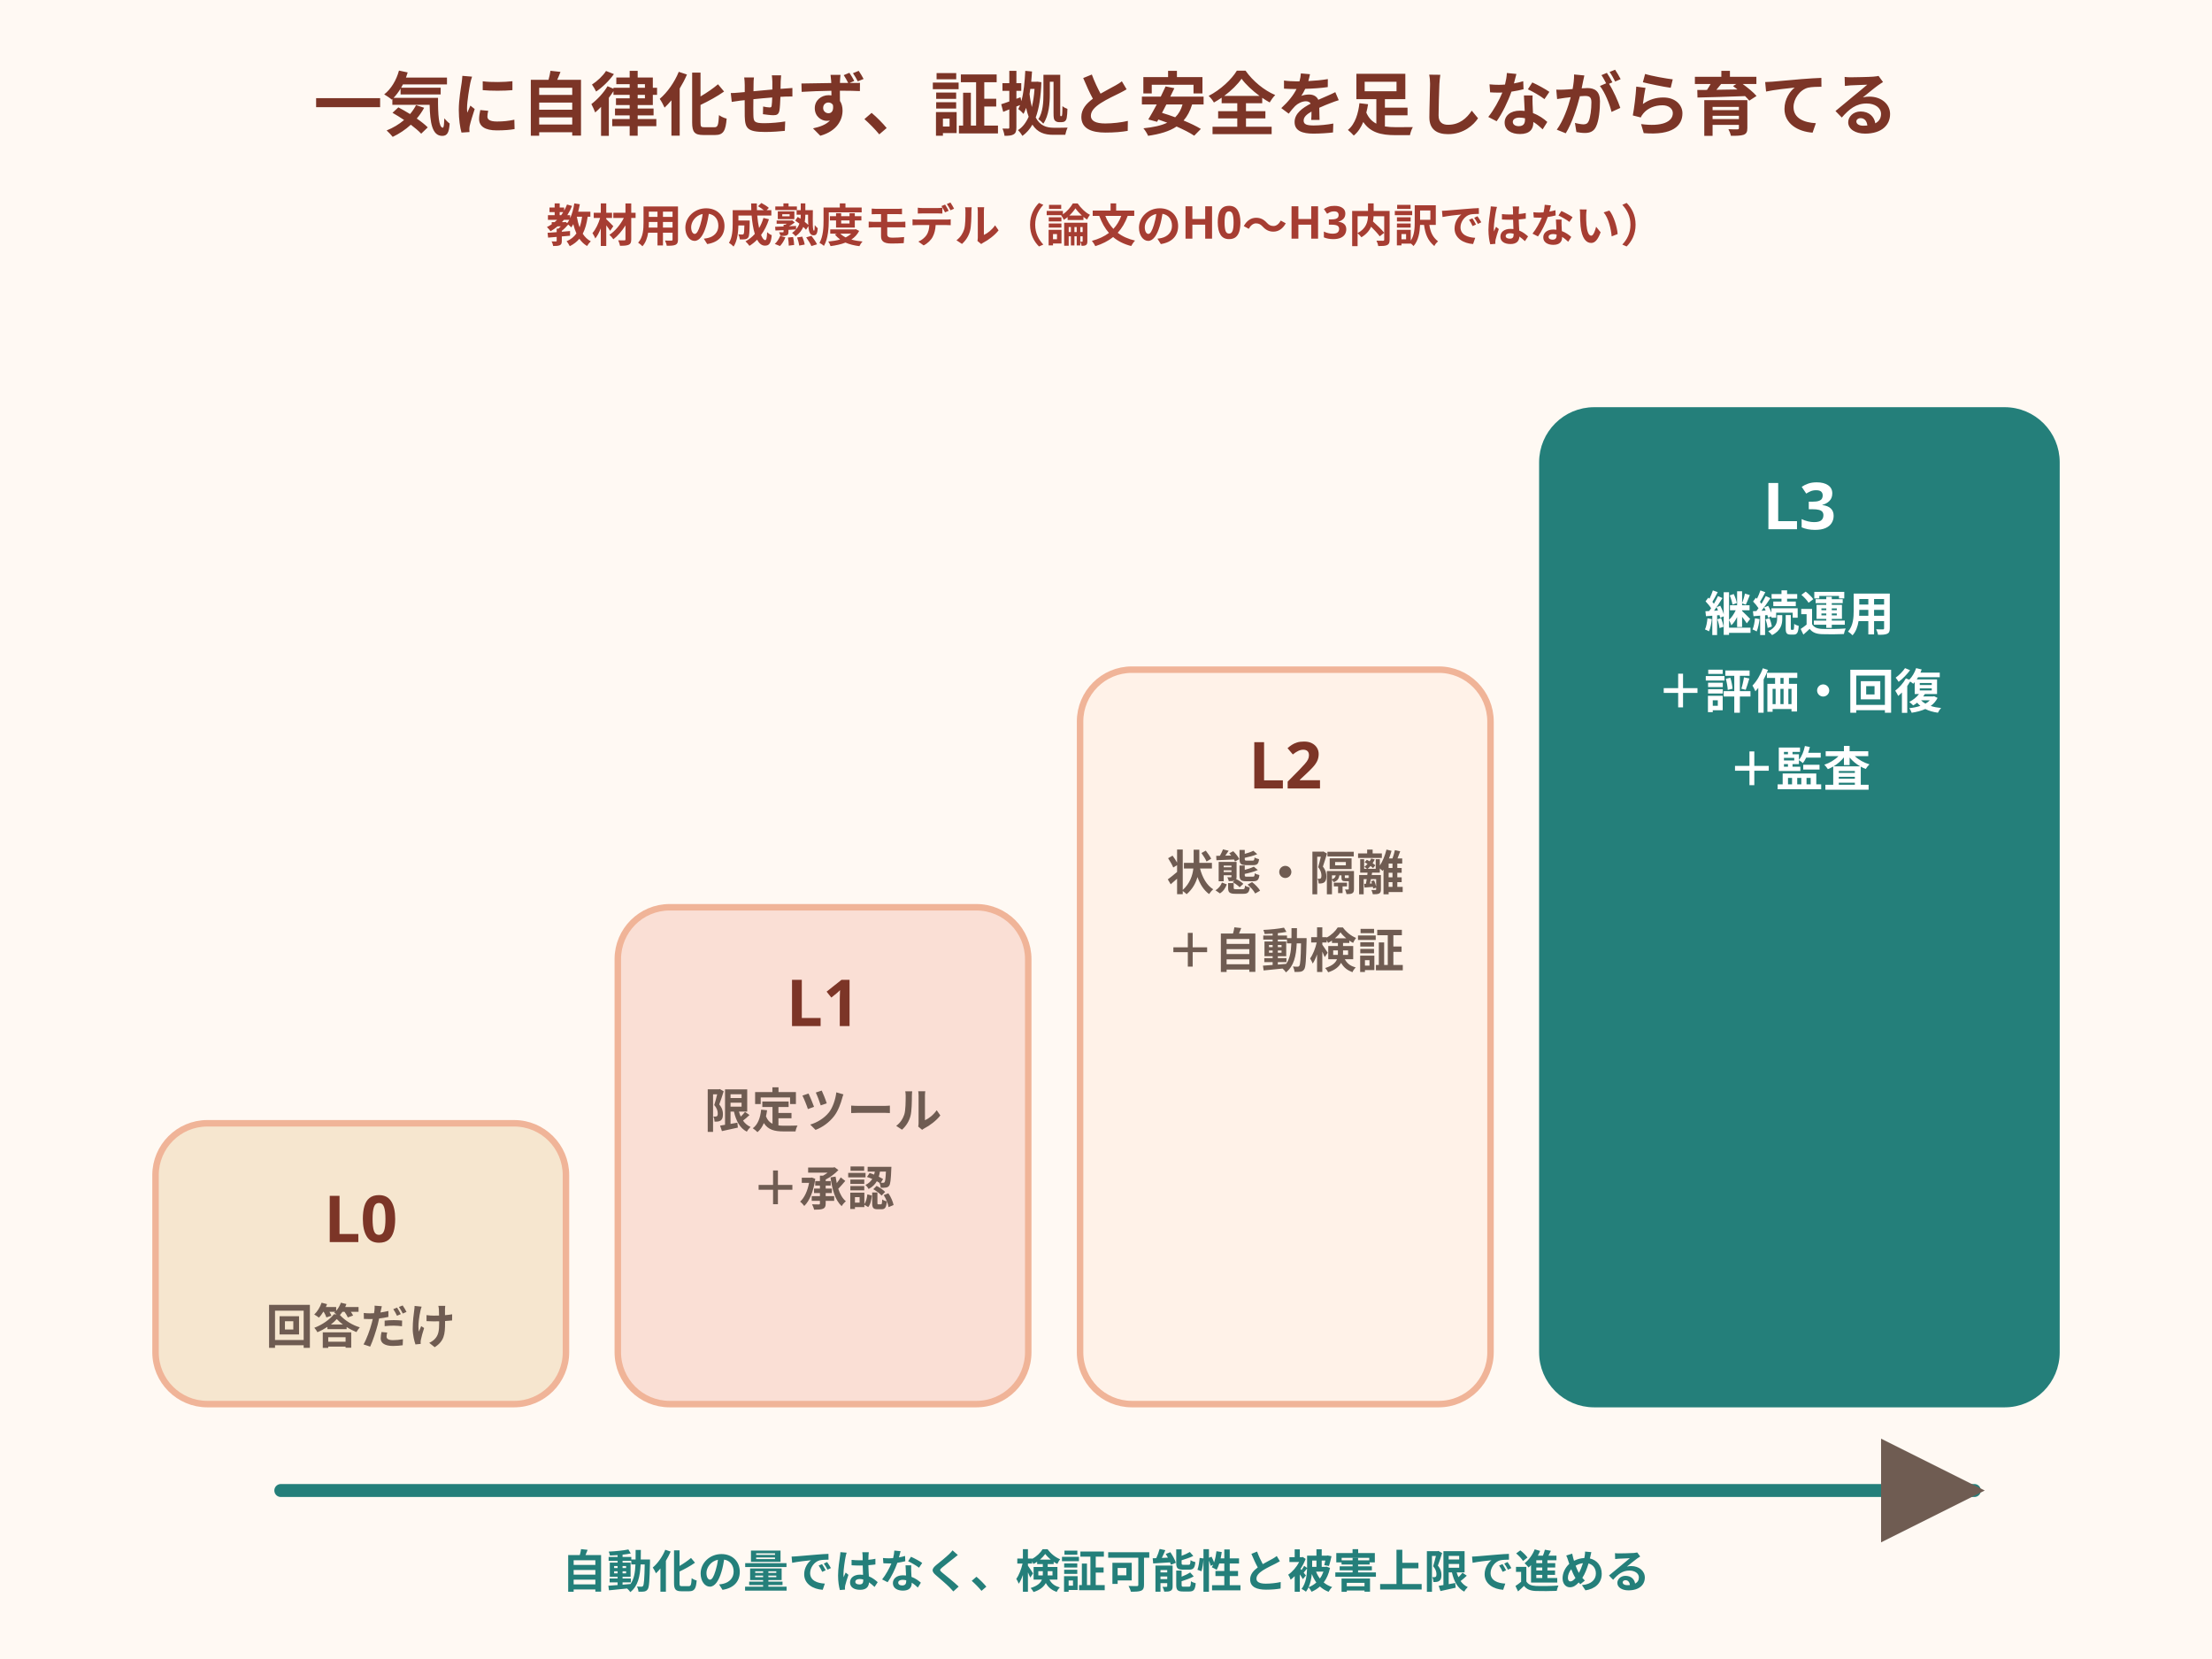
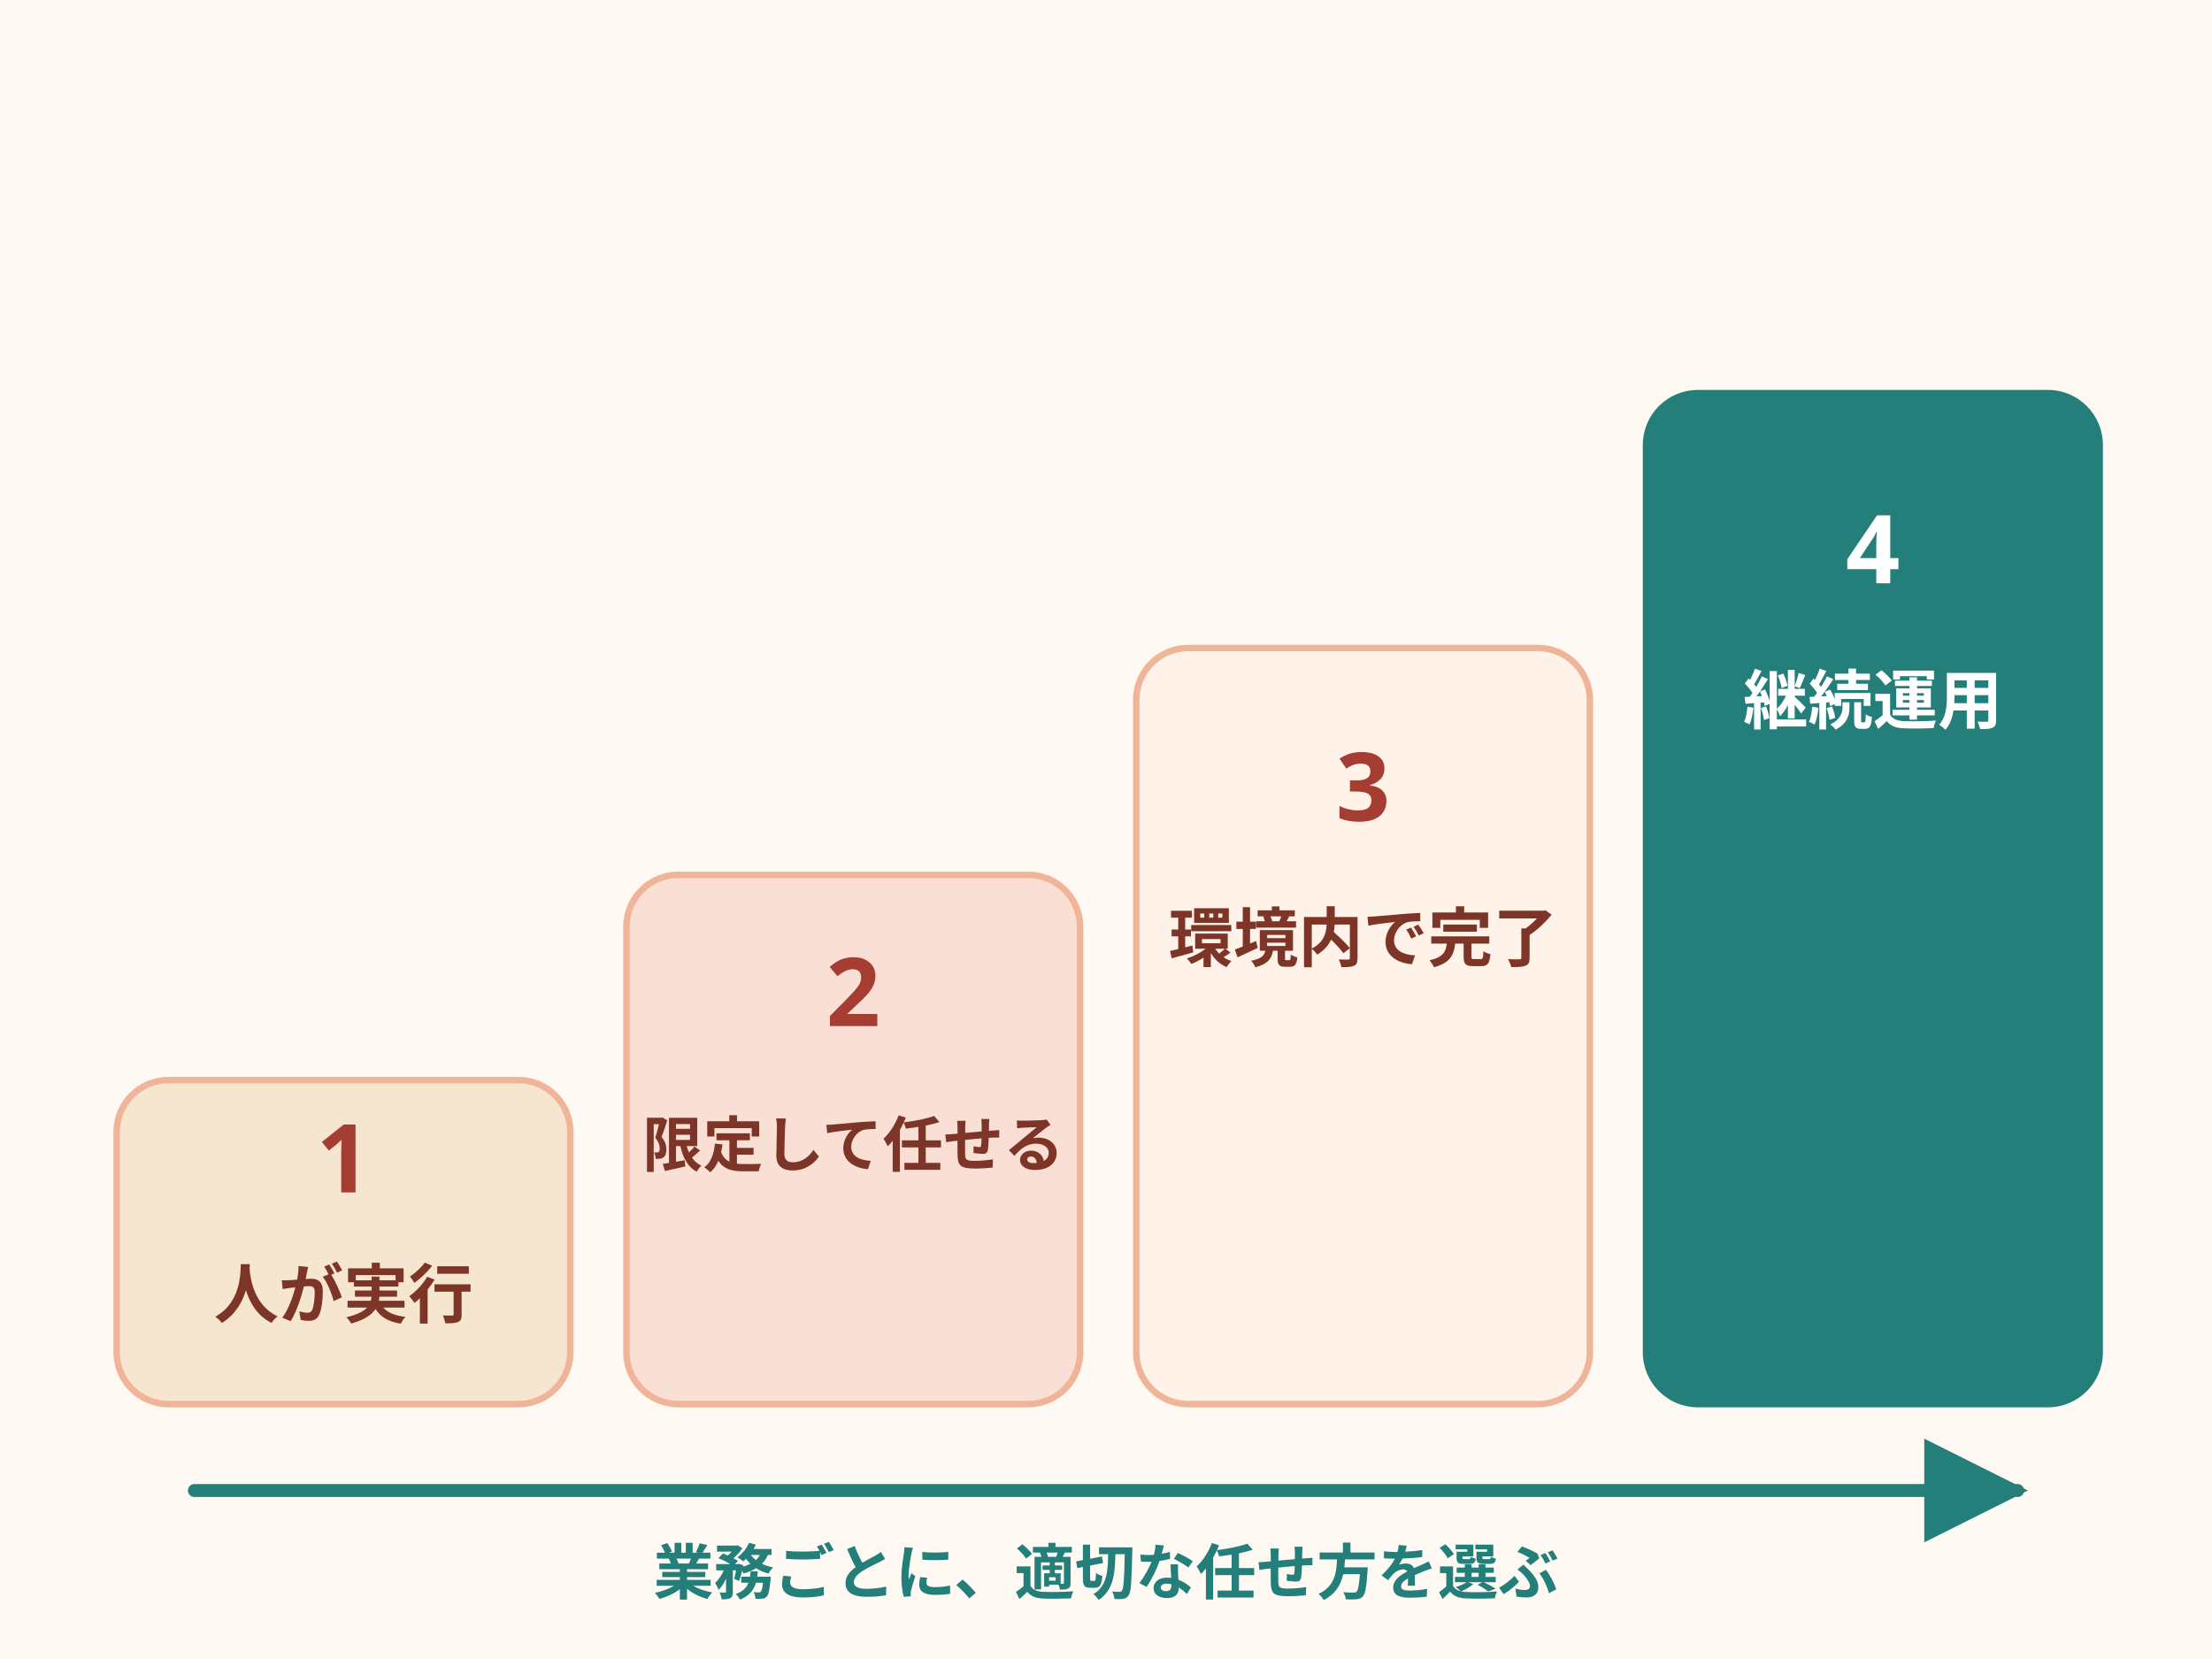
<svg xmlns="http://www.w3.org/2000/svg" width="1024" height="768" viewBox="0 0 1024 768">
  <defs>
    <marker id="arrow" viewBox="0 0 10 10" refX="9" refY="5" markerWidth="8" markerHeight="8" orient="auto-start-reverse">
-       <path d="M 0 0 L 10 5 L 0 10 z" fill="#6F5C52" />
+       <path d="M 0 0 L 10 5 L 0 10 z" fill="#247F7A" />
    </marker>
  </defs>
  <rect width="1024" height="768" fill="#FFF9F3" />
-   <text x="512" y="60" text-anchor="middle" font-family="Hiragino Sans, Yu Gothic, sans-serif" font-size="32" font-weight="800" fill="#7C3527">一気に自律化せず、証拠と安全を足しながら育てる</text>
-   <rect x="72" y="520" width="190" height="130" rx="24" fill="#F6E6CF" stroke="#F0B498" stroke-width="3" />
-   <text x="167.0" y="575" text-anchor="middle" font-family="Hiragino Sans, Yu Gothic, sans-serif" font-size="30" font-weight="800" fill="#7C3527">L0</text>
-   <text x="167.0" y="622" text-anchor="middle" font-family="Hiragino Sans, Yu Gothic, sans-serif" font-size="22" font-weight="700" fill="#6F5C52">回答だけ</text>
-   <rect x="286" y="420" width="190" height="230" rx="24" fill="#FADFD5" stroke="#F0B498" stroke-width="3" />
-   <text x="381.0" y="475" text-anchor="middle" font-family="Hiragino Sans, Yu Gothic, sans-serif" font-size="30" font-weight="800" fill="#7C3527">L1</text>
-   <text x="381.0" y="522" text-anchor="middle" font-family="Hiragino Sans, Yu Gothic, sans-serif" font-size="22" font-weight="700" fill="#6F5C52">限定ツール</text>
-   <text x="381.0" y="558" text-anchor="middle" font-family="Hiragino Sans, Yu Gothic, sans-serif" font-size="22" font-weight="700" fill="#6F5C52">＋承認</text>
-   <rect x="500" y="310" width="190" height="340" rx="24" fill="#FFF2E8" stroke="#F0B498" stroke-width="3" />
-   <text x="595.0" y="365" text-anchor="middle" font-family="Hiragino Sans, Yu Gothic, sans-serif" font-size="30" font-weight="800" fill="#7C3527">L2</text>
-   <text x="595.0" y="412" text-anchor="middle" font-family="Hiragino Sans, Yu Gothic, sans-serif" font-size="22" font-weight="700" fill="#6F5C52">状態・隔離</text>
-   <text x="595.0" y="448" text-anchor="middle" font-family="Hiragino Sans, Yu Gothic, sans-serif" font-size="22" font-weight="700" fill="#6F5C52">＋自動検証</text>
-   <rect x="714" y="190" width="238" height="460" rx="24" fill="#247F7A" stroke="#247F7A" stroke-width="3" />
-   <text x="833.0" y="245" text-anchor="middle" font-family="Hiragino Sans, Yu Gothic, sans-serif" font-size="30" font-weight="800" fill="#FFFFFF">L3</text>
-   <text x="833.0" y="292" text-anchor="middle" font-family="Hiragino Sans, Yu Gothic, sans-serif" font-size="22" font-weight="700" fill="#FFFFFF">継続運用</text>
-   <text x="833.0" y="328" text-anchor="middle" font-family="Hiragino Sans, Yu Gothic, sans-serif" font-size="22" font-weight="700" fill="#FFFFFF">＋評価・回復</text>
-   <text x="833.0" y="364" text-anchor="middle" font-family="Hiragino Sans, Yu Gothic, sans-serif" font-size="22" font-weight="700" fill="#FFFFFF">＋監査</text>
-   <text x="512" y="112" text-anchor="middle" font-family="Hiragino Sans, Yu Gothic, sans-serif" font-size="21" font-weight="700" fill="#A63D32">教材用の成熟度モデル（論文のH0〜H3内訳ではない）</text>
-   <line x1="130" y1="690" x2="914" y2="690" stroke="#247F7A" stroke-width="6" stroke-linecap="round" marker-end="url(#arrow)" />
-   <text x="512" y="735" text-anchor="middle" font-family="Hiragino Sans, Yu Gothic, sans-serif" font-size="21" font-weight="700" fill="#247F7A">自動化の量ではなく、検証可能性と被害上限で進める</text>
+   <rect x="54" y="500" width="210" height="150" rx="24" fill="#F6E6CF" stroke="#F0B498" stroke-width="3" />
+   <text x="159" y="552" text-anchor="middle" font-family="Hiragino Sans, Yu Gothic, sans-serif" font-size="44" font-weight="900" fill="#A63D32">1</text>
+   <text x="159" y="610" text-anchor="middle" font-family="Hiragino Sans, Yu Gothic, sans-serif" font-size="30" font-weight="800" fill="#7C3527">人が実行</text>
+   <rect x="290" y="405" width="210" height="245" rx="24" fill="#FADFD5" stroke="#F0B498" stroke-width="3" />
+   <text x="395" y="475" text-anchor="middle" font-family="Hiragino Sans, Yu Gothic, sans-serif" font-size="44" font-weight="900" fill="#A63D32">2</text>
+   <text x="395" y="540" text-anchor="middle" font-family="Hiragino Sans, Yu Gothic, sans-serif" font-size="28" font-weight="800" fill="#7C3527">限定して任せる</text>
+   <rect x="526" y="300" width="210" height="350" rx="24" fill="#FFF2E8" stroke="#F0B498" stroke-width="3" />
+   <text x="631" y="380" text-anchor="middle" font-family="Hiragino Sans, Yu Gothic, sans-serif" font-size="44" font-weight="900" fill="#A63D32">3</text>
+   <text x="631" y="445" text-anchor="middle" font-family="Hiragino Sans, Yu Gothic, sans-serif" font-size="30" font-weight="800" fill="#7C3527">環境内で完了</text>
+   <rect x="762" y="182" width="210" height="468" rx="24" fill="#247F7A" stroke="#247F7A" stroke-width="3" />
+   <text x="867" y="270" text-anchor="middle" font-family="Hiragino Sans, Yu Gothic, sans-serif" font-size="44" font-weight="900" fill="#FFFFFF">4</text>
+   <text x="867" y="335" text-anchor="middle" font-family="Hiragino Sans, Yu Gothic, sans-serif" font-size="30" font-weight="800" fill="#FFFFFF">継続運用</text>
+   <line x1="90" y1="690" x2="934" y2="690" stroke="#247F7A" stroke-width="6" stroke-linecap="round" marker-end="url(#arrow)" />
+   <text x="512" y="738" text-anchor="middle" font-family="Hiragino Sans, Yu Gothic, sans-serif" font-size="28" font-weight="800" fill="#247F7A">業務ごとに、適切な任せ方を選ぶ</text>
</svg>
